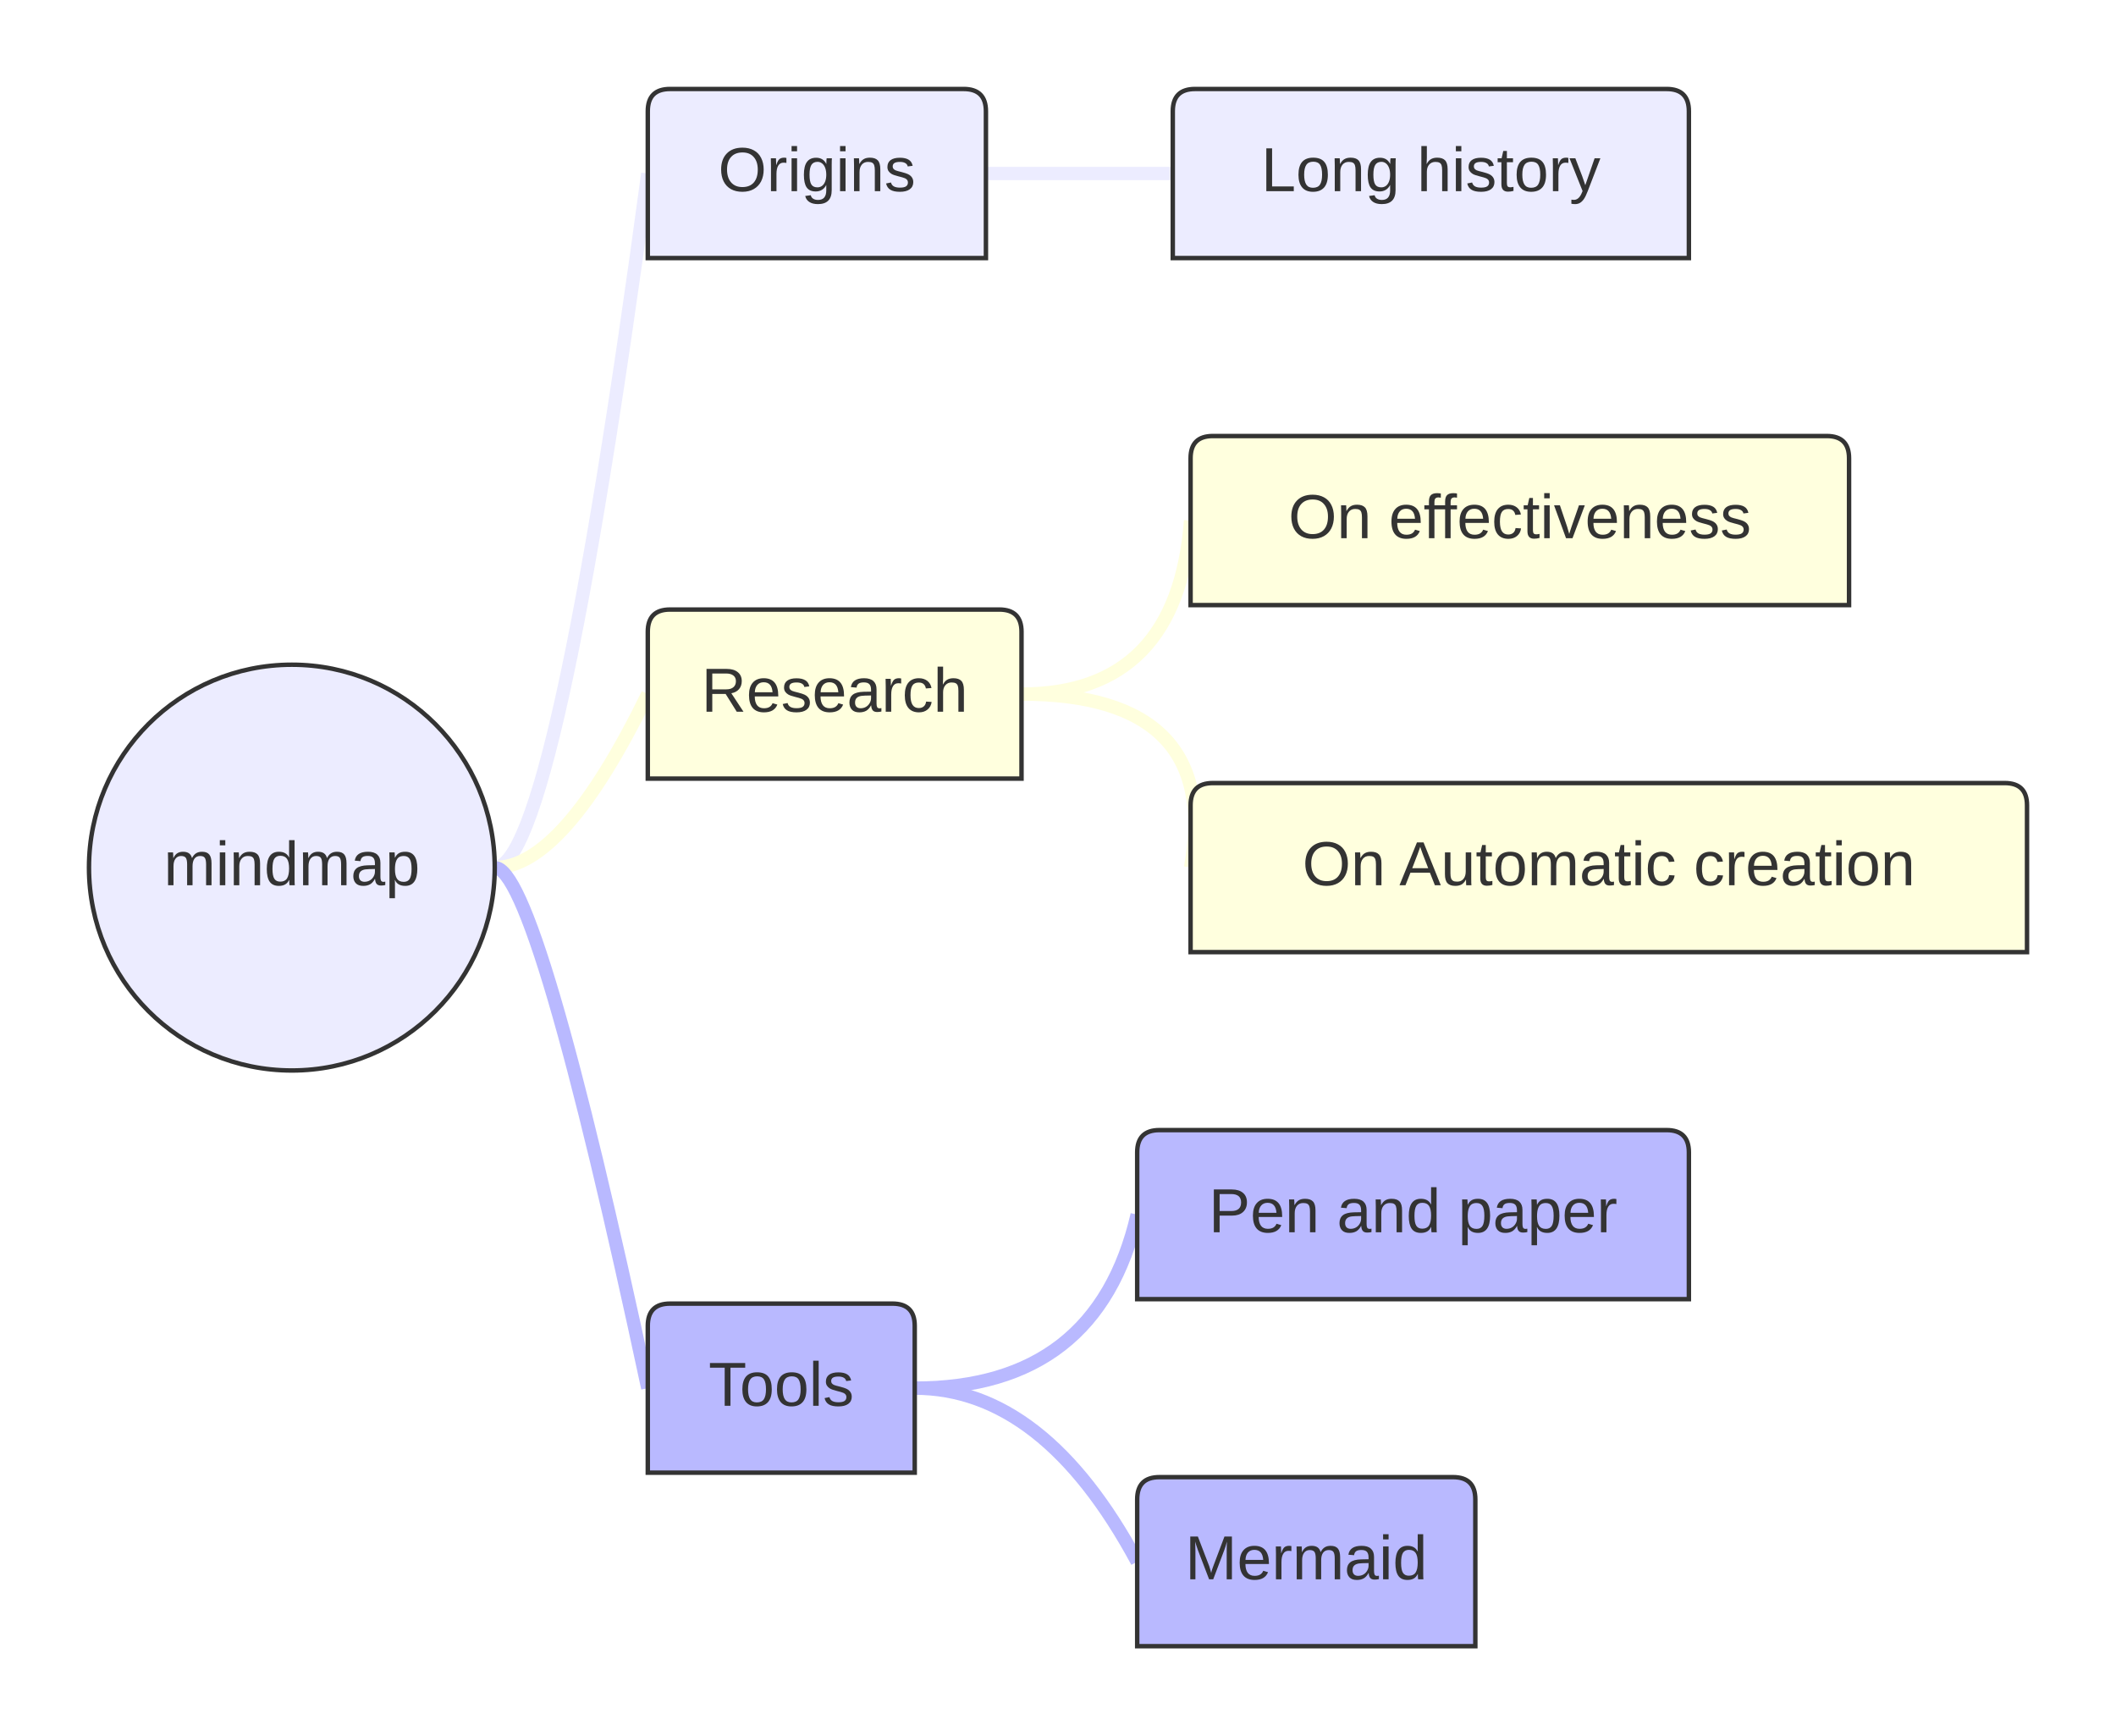
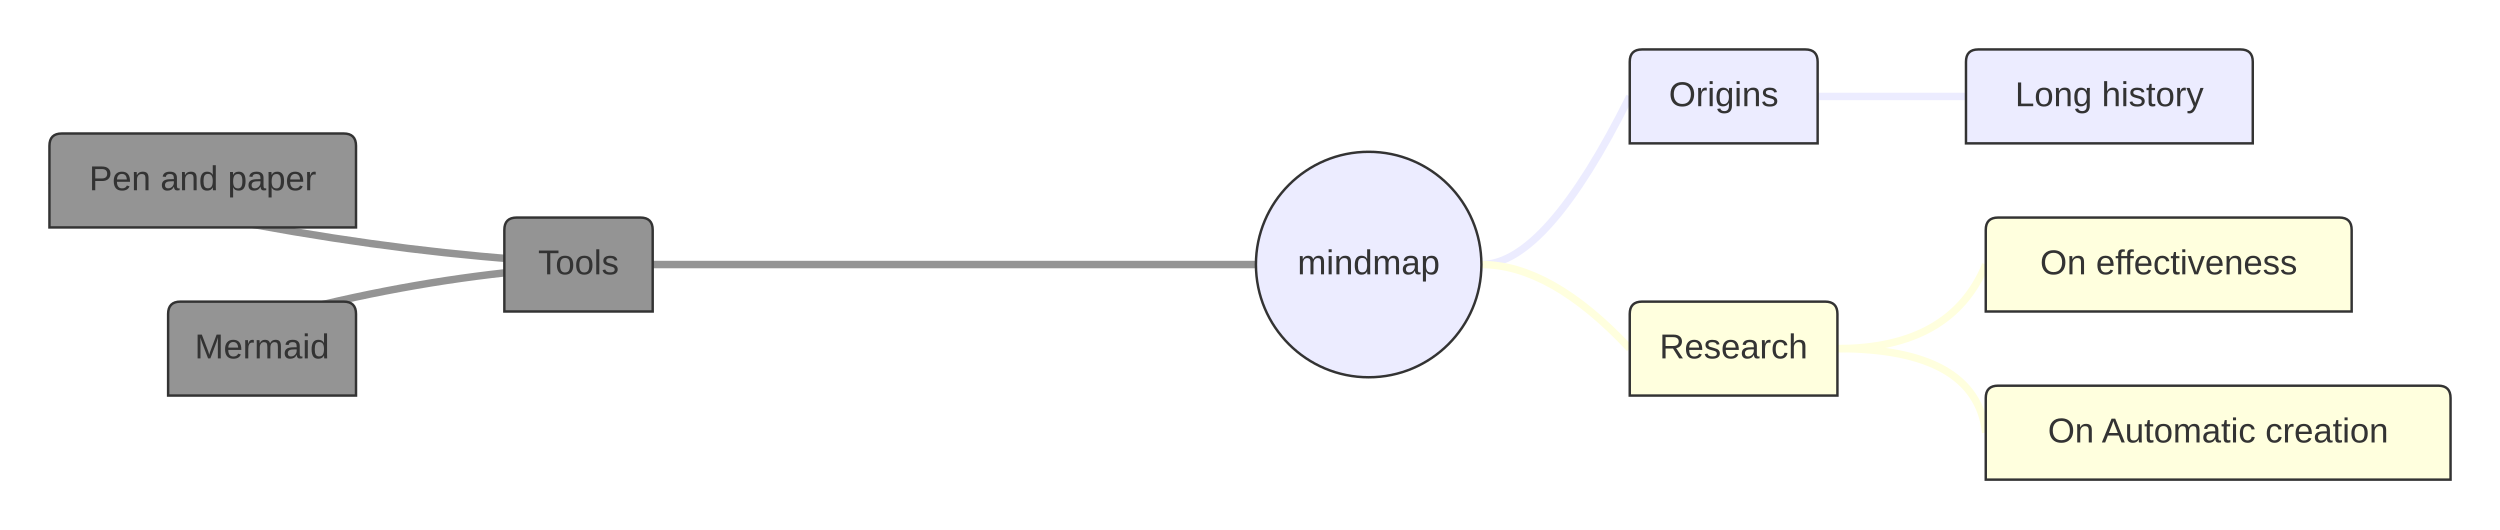
- <svg xmlns="http://www.w3.org/2000/svg" width="475.6" height="390" viewBox="-20 -20 475.6 390" class="mermaid">
+ <svg xmlns="http://www.w3.org/2000/svg" width="1011.2" height="214" viewBox="-553.6 -107 1011.2 214" class="mermaid">
  <style>

.mindmap-node {
  cursor: pointer;
}
.mindmap-node-label {
  font-family: trebuchet ms, verdana, arial, sans-serif;
}
.node-bkg {
  stroke: #333333;
  stroke-width: 1px;
}
.edge {
  fill: none;
  stroke-width: 3px;
}
.icon-container {
  height: 100%;
  display: flex;
  justify-content: center;
  align-items: center;
}
.icon-container i {
  font-size: 40px;
}

.section-root rect, .section-root path, .section-root circle, .section-root polygon {
  fill: #ECECFF;
}
.section-root text {
  fill: #333333;
}
.section-edge-root {
  stroke: #ECECFF;
}

.section-0 rect, .section-0 path, .section-0 circle, .section-0 polygon {
-   fill: #ECECFF;
+   fill: hsl(240, 100%, 96.275%);
}
.section-0 text {
  fill: #333333;
}
.section-edge-0 {
-   stroke: #ECECFF;
+   stroke: hsl(240, 100%, 96.275%);
}
.edge-depth-0 {
  stroke-width: 17;
}

.section-1 rect, .section-1 path, .section-1 circle, .section-1 polygon {
-   fill: #ffffde;
+   fill: hsl(60, 100%, 93.529%);
}
.section-1 text {
  fill: #333333;
}
.section-edge-1 {
-   stroke: #ffffde;
+   stroke: hsl(60, 100%, 93.529%);
}
.edge-depth-1 {
  stroke-width: 14;
}

.section-2 rect, .section-2 path, .section-2 circle, .section-2 polygon {
-   fill: #b9b9ff;
+   fill: hsl(0, 0%, 58.039%);
}
.section-2 text {
  fill: #333333;
}
.section-edge-2 {
-   stroke: #b9b9ff;
+   stroke: hsl(0, 0%, 58.039%);
}
.edge-depth-2 {
  stroke-width: 11;
}

.section-3 rect, .section-3 path, .section-3 circle, .section-3 polygon {
-   fill: #b5ff20;
+   fill: hsl(240, 100%, 86.275%);
}
.section-3 text {
  fill: #333333;
}
.section-edge-3 {
-   stroke: #b5ff20;
+   stroke: hsl(240, 100%, 86.275%);
}
.edge-depth-3 {
  stroke-width: 8;
}

.section-4 rect, .section-4 path, .section-4 circle, .section-4 polygon {
-   fill: #d4ffb2;
+   fill: hsl(60, 100%, 63.529%);
}
.section-4 text {
  fill: #333333;
}
.section-edge-4 {
-   stroke: #d4ffb2;
+   stroke: hsl(60, 100%, 63.529%);
}
.edge-depth-4 {
  stroke-width: 5;
}

.section-5 rect, .section-5 path, .section-5 circle, .section-5 polygon {
-   fill: #ffb3e6;
+   fill: hsl(0, 0%, 78.039%);
}
.section-5 text {
  fill: #333333;
}
.section-edge-5 {
-   stroke: #ffb3e6;
+   stroke: hsl(0, 0%, 78.039%);
}
.edge-depth-5 {
  stroke-width: 2;
}

.section-6 rect, .section-6 path, .section-6 circle, .section-6 polygon {
-   fill: #ffd700;
+   fill: hsl(300, 100%, 76.275%);
}
.section-6 text {
  fill: #333333;
}
.section-edge-6 {
-   stroke: #ffd700;
+   stroke: hsl(300, 100%, 76.275%);
}
.edge-depth-6 {
  stroke-width: -1;
}

.section-7 rect, .section-7 path, .section-7 circle, .section-7 polygon {
-   fill: #c4c4ff;
+   fill: hsl(180, 100%, 56.275%);
}
.section-7 text {
  fill: #333333;
}
.section-edge-7 {
-   stroke: #c4c4ff;
+   stroke: hsl(180, 100%, 56.275%);
}
.edge-depth-7 {
  stroke-width: -4;
}

.section-8 rect, .section-8 path, .section-8 circle, .section-8 polygon {
-   fill: #ffe6cc;
+   fill: hsl(0, 100%, 56.275%);
}
.section-8 text {
  fill: #333333;
}
.section-edge-8 {
-   stroke: #ffe6cc;
+   stroke: hsl(0, 100%, 56.275%);
}
.edge-depth-8 {
  stroke-width: -7;
}

.section-9 rect, .section-9 path, .section-9 circle, .section-9 polygon {
-   fill: #ccffcc;
+   fill: hsl(300, 100%, 56.275%);
}
.section-9 text {
  fill: #333333;
}
.section-edge-9 {
-   stroke: #ccffcc;
+   stroke: hsl(300, 100%, 56.275%);
}
.edge-depth-9 {
  stroke-width: -10;
}

.section-10 rect, .section-10 path, .section-10 circle, .section-10 polygon {
-   fill: #ECECFF;
+   fill: hsl(150, 100%, 56.275%);
}
.section-10 text {
  fill: #333333;
}
.section-edge-10 {
-   stroke: #ECECFF;
+   stroke: hsl(150, 100%, 56.275%);
}
.edge-depth-10 {
  stroke-width: -13;
}


  </style>
  <g class="root">
    <g class="clusters">

    </g>
    <g class="edgePaths">
      <g class="mindmap-edges">
-         <path d="M 201.6 19 Q 232.6 19 243.6 19" class="edge section-edge-0" fill="none" stroke-width="3" />
-         <path d="M 91.2 175 Q 104.6 175 125.6 19" class="edge section-edge-0" fill="none" stroke-width="3" />
-         <path d="M 209.6 136 Q 244.6 136 247.6 97" class="edge section-edge-1" fill="none" stroke-width="3" />
-         <path d="M 209.6 136 Q 254.6 136 247.6 175" class="edge section-edge-1" fill="none" stroke-width="3" />
-         <path d="M 91.2 175 Q 106.6 175 125.6 136" class="edge section-edge-1" stroke-width="3" fill="none" />
-         <path d="M 185.6 292 Q 226.6 292 235.6 253" class="edge section-edge-2" stroke-width="3" fill="none" />
-         <path d="M 185.6 292 Q 214.6 292 235.6 331" class="edge section-edge-2" stroke-width="3" fill="none" />
-         <path d="M 91.2 175 Q 100.6 175 125.6 292" class="edge section-edge-2" fill="none" stroke-width="3" />
+         <path d="M 45.6 0 Q 71.8 0 105.6 -68" class="edge section-edge-0" fill="none" stroke-width="3" />
+         <path d="M 181.6 -68 Q 221.6 -68 241.6 -68" class="edge section-edge-0" fill="none" stroke-width="3" />
+         <path d="M 45.6 0 Q 73.8 0 105.6 34" class="edge section-edge-1" fill="none" stroke-width="3" />
+         <path d="M 189.6 34 Q 235.6 34 249.6 0" class="edge section-edge-1" fill="none" stroke-width="3" />
+         <path d="M 189.6 34 Q 245.6 34 249.6 68" class="edge section-edge-1" stroke-width="3" fill="none" />
+         <path d="M 45.6 0 Q -159.8 0 -349.6 0" class="edge section-edge-2" fill="none" stroke-width="3" />
+         <path d="M -289.6 0 Q -395.6 0 -533.6 -34" class="edge section-edge-2" fill="none" stroke-width="3" />
+         <path d="M -289.6 0 Q -383.6 0 -485.6 34" class="edge section-edge-2" fill="none" stroke-width="3" />
      </g>
    </g>
    <g class="edgeLabels">

    </g>
    <g class="nodes">
      <g class="mindmap-nodes">
-         <g class="mindmap-node section-0" transform="translate(243.6, 0)" id="node-mindmap-node-2">
+         <g class="mindmap-node section-0" id="node-Origins" transform="translate(105.6, -87)">
+           <path d="M0 33 v-28 q0,-5 5,-5 h66 q5,0 5,5 v33 H0 Z" class="node-bkg node-default" />
+           <text x="38" y="19" class="mindmap-node-label" text-anchor="middle" dominant-baseline="middle" font-size="14px">Origins</text>
+         </g>
+         <g class="mindmap-node section-0" id="node-mindmap-node-1" transform="translate(241.6, -87)">
          <path d="M0 33 v-28 q0,-5 5,-5 h106 q5,0 5,5 v33 H0 Z" class="node-bkg node-default" />
          <text x="58" y="19" class="mindmap-node-label" font-size="14px" text-anchor="middle" dominant-baseline="middle">Long history</text>
        </g>
-         <g class="mindmap-node section-0" id="node-Origins" transform="translate(125.6, 0)">
-           <path d="M0 33 v-28 q0,-5 5,-5 h66 q5,0 5,5 v33 H0 Z" class="node-bkg node-default" />
-           <text x="38" y="19" class="mindmap-node-label" dominant-baseline="middle" font-size="14px" text-anchor="middle">Origins</text>
-         </g>
-         <g class="mindmap-node section-1" id="node-mindmap-node-4" transform="translate(247.6, 78)">
+         <g class="mindmap-node section-1" transform="translate(105.6, 15)" id="node-Research">
+           <path d="M0 33 v-28 q0,-5 5,-5 h74 q5,0 5,5 v33 H0 Z" class="node-bkg node-default" />
+           <text x="42" y="19" class="mindmap-node-label" font-size="14px" text-anchor="middle" dominant-baseline="middle">Research</text>
+         </g>
+         <g class="mindmap-node section-1" id="node-mindmap-node-3" transform="translate(249.6, -19)">
          <path d="M0 33 v-28 q0,-5 5,-5 h138 q5,0 5,5 v33 H0 Z" class="node-bkg node-default" />
-           <text x="74" y="19" class="mindmap-node-label" dominant-baseline="middle" font-size="14px" text-anchor="middle">On effectiveness</text>
-         </g>
-         <g class="mindmap-node section-1" id="node-mindmap-node-5" transform="translate(247.6, 156)">
+           <text x="74" y="19" class="mindmap-node-label" dominant-baseline="middle" text-anchor="middle" font-size="14px">On effectiveness</text>
+         </g>
+         <g class="mindmap-node section-1" transform="translate(249.6, 49)" id="node-mindmap-node-4">
          <path d="M0 33 v-28 q0,-5 5,-5 h178 q5,0 5,5 v33 H0 Z" class="node-bkg node-default" />
-           <text x="94" y="19" class="mindmap-node-label" font-size="14px" dominant-baseline="middle" text-anchor="middle">On Automatic creation</text>
-         </g>
-         <g class="mindmap-node section-1" id="node-Research" transform="translate(125.6, 117)">
-           <path d="M0 33 v-28 q0,-5 5,-5 h74 q5,0 5,5 v33 H0 Z" class="node-bkg node-default" />
-           <text x="42" y="19" class="mindmap-node-label" text-anchor="middle" font-size="14px" dominant-baseline="middle">Research</text>
-         </g>
-         <g class="mindmap-node section-2" id="node-mindmap-node-7" transform="translate(235.6, 234)">
+           <text x="94" y="19" class="mindmap-node-label" dominant-baseline="middle" font-size="14px" text-anchor="middle">On Automatic creation</text>
+         </g>
+         <g class="mindmap-node section-2" transform="translate(-349.6, -19)" id="node-Tools">
+           <path d="M0 33 v-28 q0,-5 5,-5 h50 q5,0 5,5 v33 H0 Z" class="node-bkg node-default" />
+           <text x="30" y="19" class="mindmap-node-label" text-anchor="middle" dominant-baseline="middle" font-size="14px">Tools</text>
+         </g>
+         <g class="mindmap-node section-2" id="node-mindmap-node-6" transform="translate(-533.6, -53)">
          <path d="M0 33 v-28 q0,-5 5,-5 h114 q5,0 5,5 v33 H0 Z" class="node-bkg node-default" />
          <text x="62" y="19" class="mindmap-node-label" text-anchor="middle" font-size="14px" dominant-baseline="middle">Pen and paper</text>
        </g>
-         <g class="mindmap-node section-2" id="node-Mermaid" transform="translate(235.6, 312)">
+         <g class="mindmap-node section-2" id="node-Mermaid" transform="translate(-485.6, 15)">
          <path d="M0 33 v-28 q0,-5 5,-5 h66 q5,0 5,5 v33 H0 Z" class="node-bkg node-default" />
-           <text x="38" y="19" class="mindmap-node-label" dominant-baseline="middle" font-size="14px" text-anchor="middle">Mermaid</text>
-         </g>
-         <g class="mindmap-node section-2" transform="translate(125.6, 273)" id="node-Tools">
-           <path d="M0 33 v-28 q0,-5 5,-5 h50 q5,0 5,5 v33 H0 Z" class="node-bkg node-default" />
-           <text x="30" y="19" class="mindmap-node-label" dominant-baseline="middle" font-size="14px" text-anchor="middle">Tools</text>
-         </g>
-         <g class="mindmap-node section-root" id="node-root" transform="translate(0, 129.4)">
+           <text x="38" y="19" class="mindmap-node-label" font-size="14px" text-anchor="middle" dominant-baseline="middle">Mermaid</text>
+         </g>
+         <g class="mindmap-node section-root" id="node-mindmap-root" transform="translate(-45.6, -45.6)">
          <circle cx="45.6" cy="45.6" r="45.6" class="node-bkg node-circle" />
          <text x="45.6" y="45.6" class="mindmap-node-label" dominant-baseline="middle" text-anchor="middle" font-size="14px">mindmap</text>
        </g>
      </g>
    </g>
  </g>
</svg>
